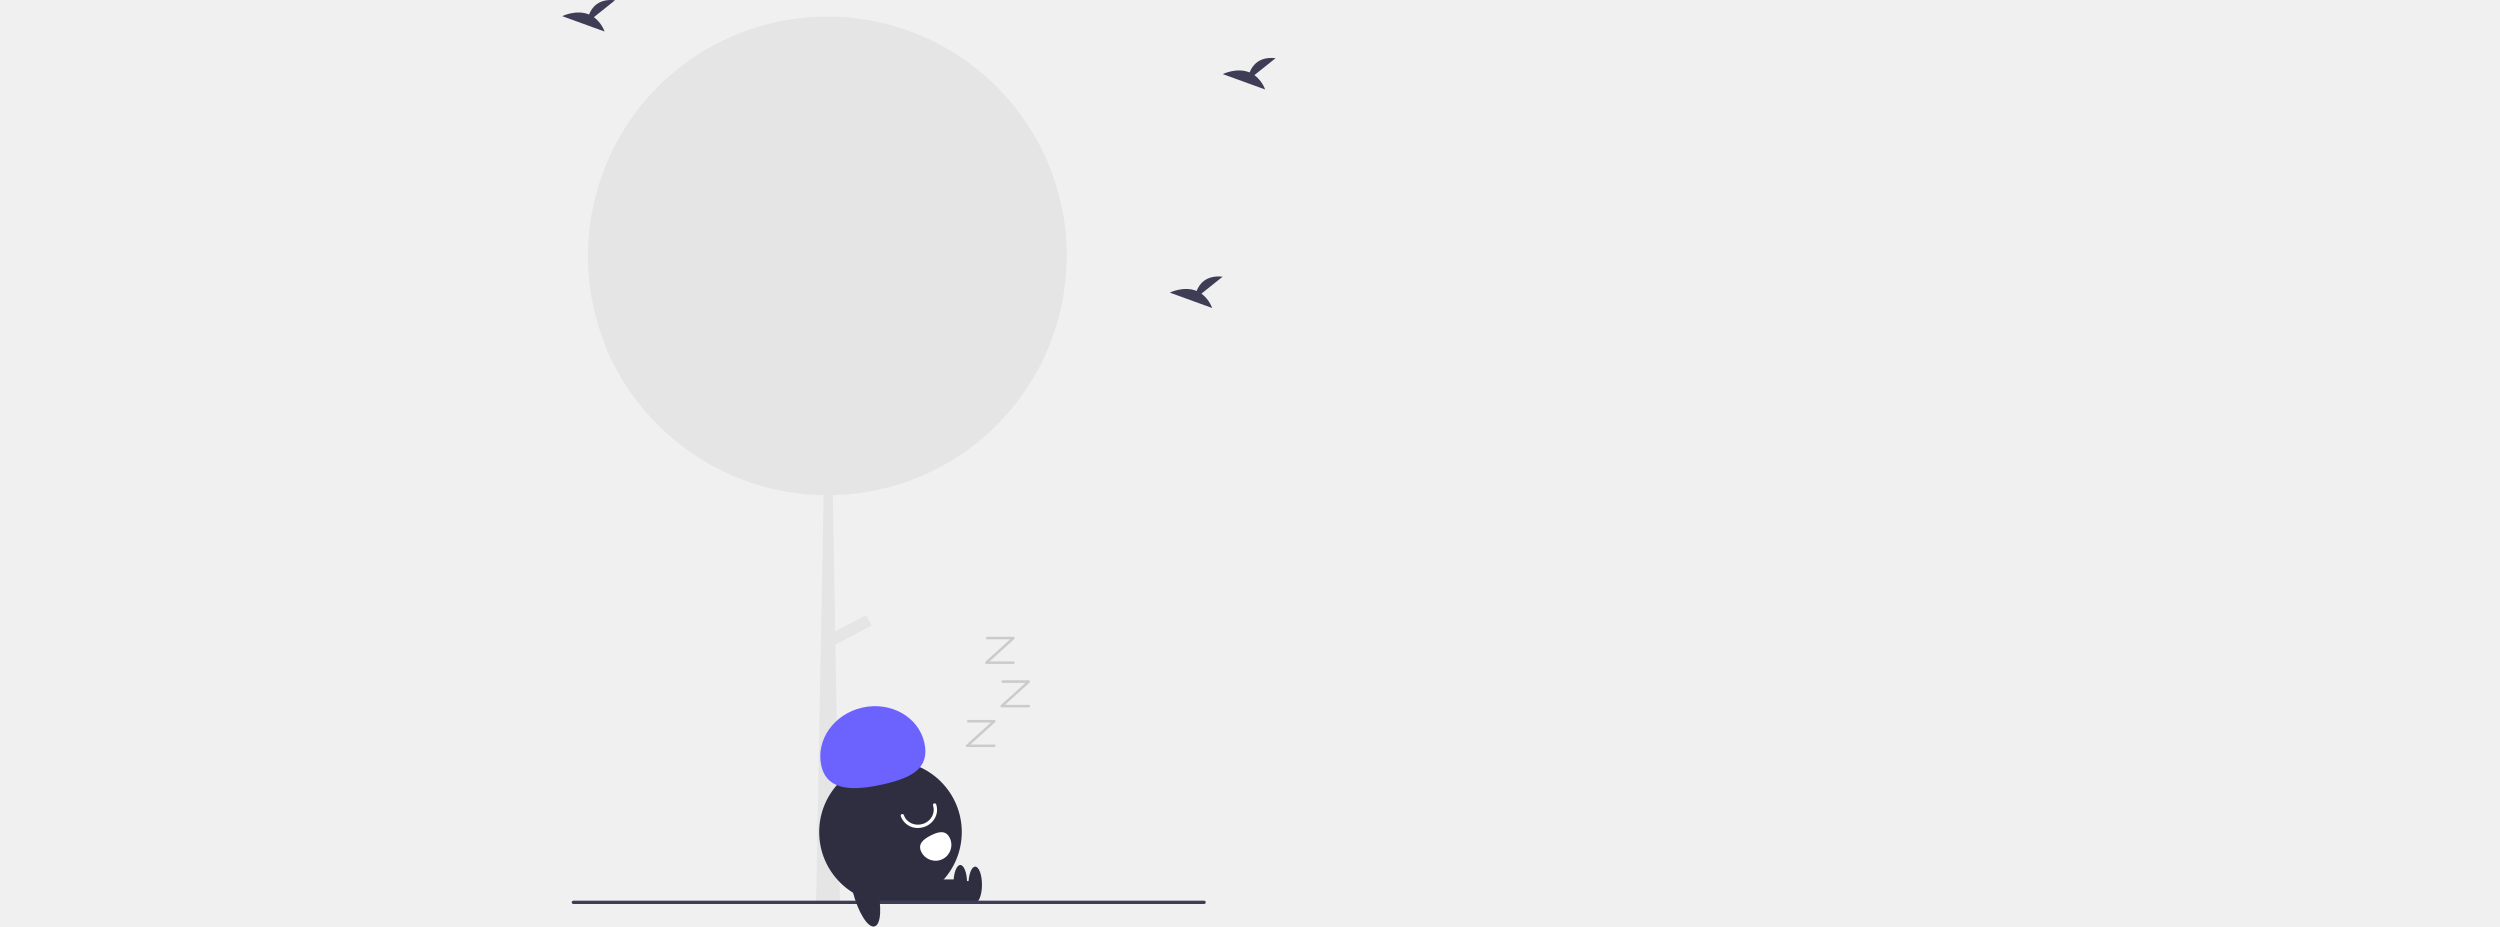
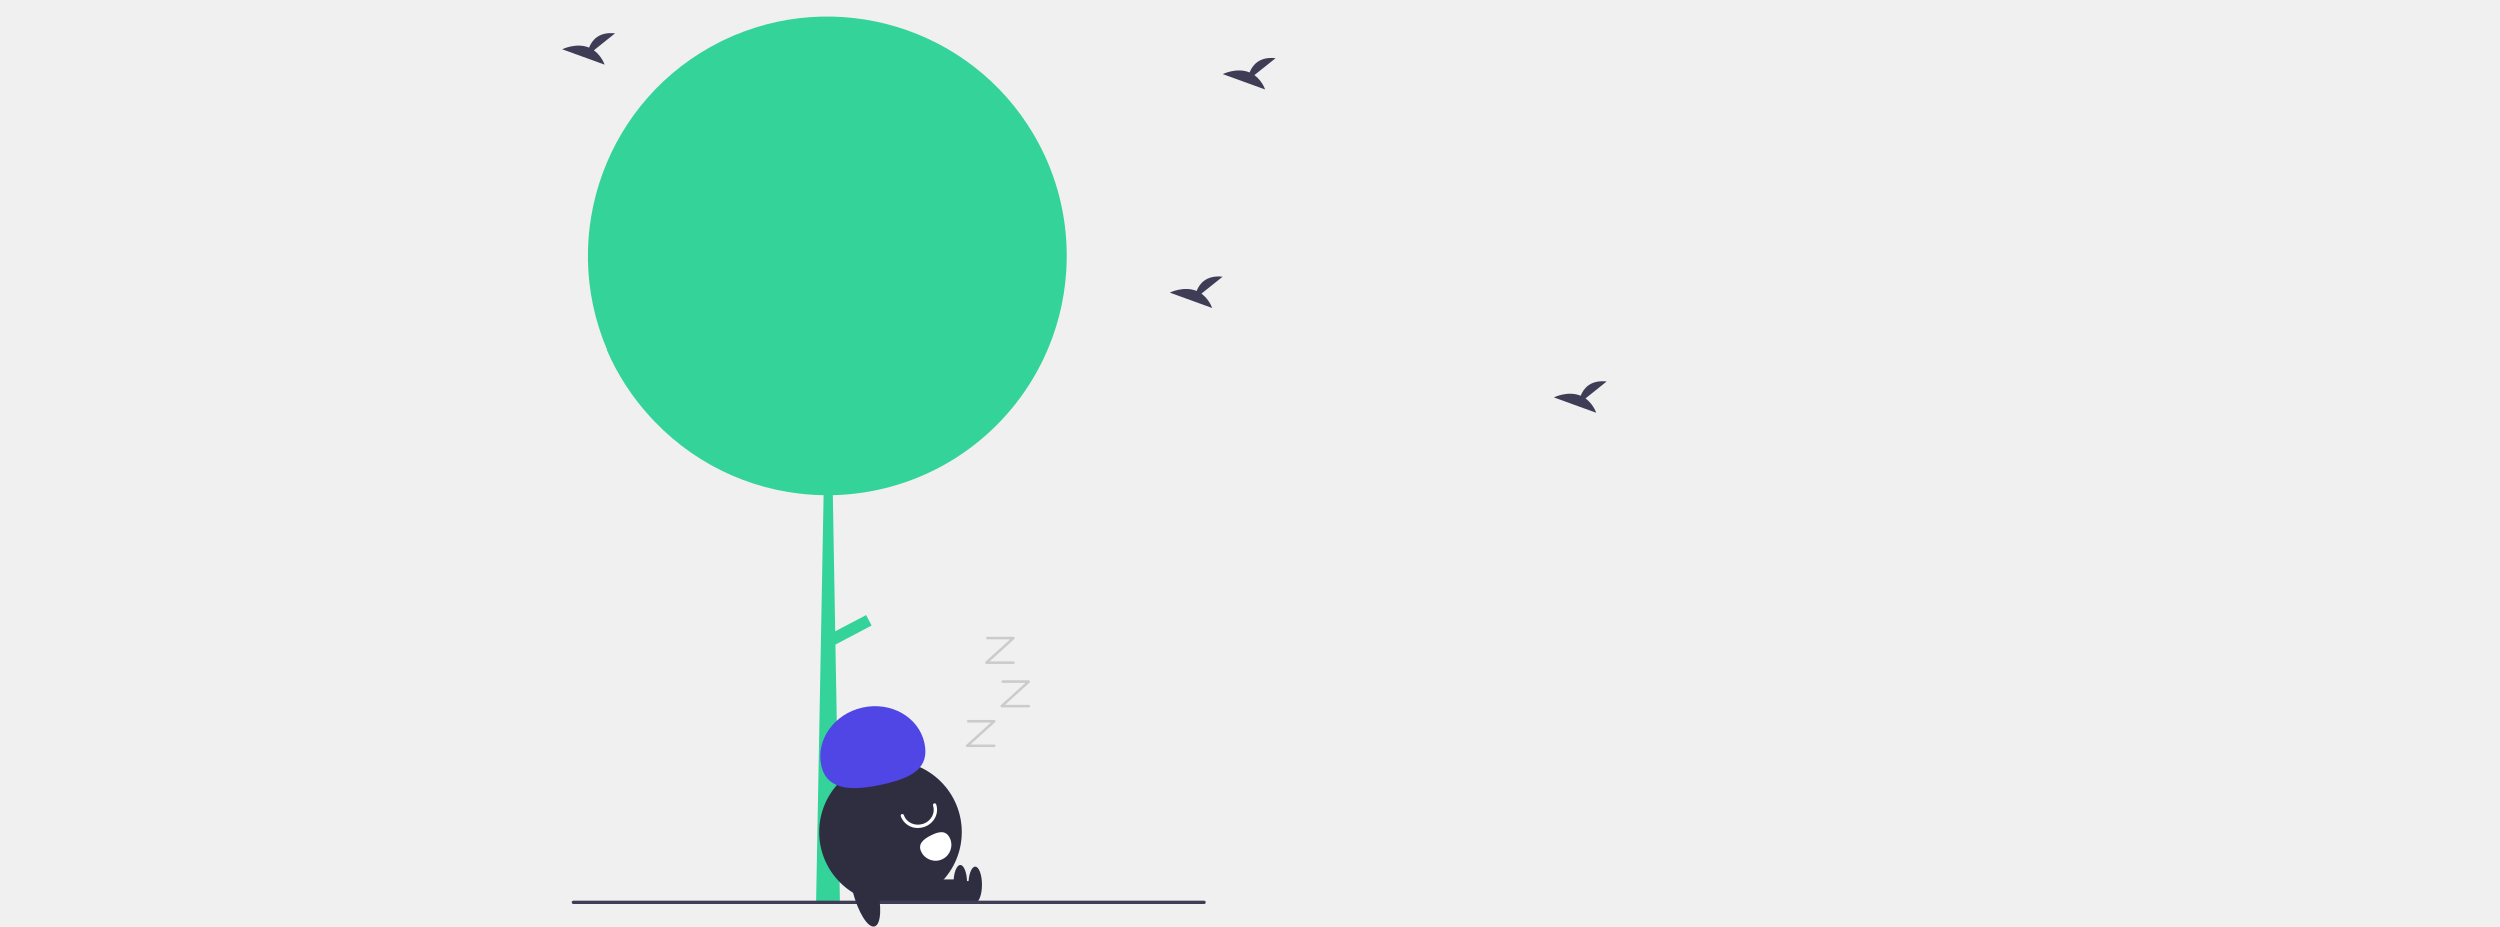
<svg xmlns="http://www.w3.org/2000/svg" id="ea5b26f1-f0f4-4874-a21c-475a225897a4" data-name="Layer 1" width="430.914" height="159.71" viewBox="200 0 430.914 559.71">
-   <path d="M689.298,324.684q0,4.785-.31,9.49a143.754,143.754,0,0,1-13.47,52.19c-.06.14-.13.27-.19.4-.36.76-.73,1.52-1.11,2.27a142.039,142.039,0,0,1-7.65,13.5,144.462,144.462,0,0,1-118.56,66.72l1.43,82.24,18.65-9.82,3.33,6.33-21.84,11.5,2.67,152.74.03,2.04-14.42,1.21.03-.05,4.54-246.18a144.175,144.175,0,0,1-102-44.38c-.91-.94-1.81-1.91-2.69-2.87-.04-.04-.07-.08-.1-.11a144.768,144.768,0,0,1-26.34-40.76c.14.16.29.31.43.47a144.642,144.642,0,0,1,68.58-186.38c.5-.25,1.01-.49,1.51-.74a144.752,144.752,0,0,1,187.53,56.93c.88,1.48,1.73,2.99,2.55,4.51A143.852,143.852,0,0,1,689.298,324.684Z" transform="translate(-384.543 -170.1452)" fill="#e5e5e5" />
+   <path d="M689.298,324.684q0,4.785-.31,9.49a143.754,143.754,0,0,1-13.47,52.19c-.06.14-.13.27-.19.4-.36.76-.73,1.52-1.11,2.27a142.039,142.039,0,0,1-7.65,13.5,144.462,144.462,0,0,1-118.56,66.72l1.43,82.24,18.65-9.82,3.33,6.33-21.84,11.5,2.67,152.74.03,2.04-14.42,1.21.03-.05,4.54-246.18a144.175,144.175,0,0,1-102-44.38c-.91-.94-1.81-1.91-2.69-2.87-.04-.04-.07-.08-.1-.11a144.768,144.768,0,0,1-26.34-40.76c.14.16.29.31.43.47a144.642,144.642,0,0,1,68.58-186.38c.5-.25,1.01-.49,1.51-.74a144.752,144.752,0,0,1,187.53,56.93c.88,1.48,1.73,2.99,2.55,4.51A143.852,143.852,0,0,1,689.298,324.684Z" transform="translate(-384.543 -170.1452)" fill="#34D399" />
  <circle cx="198.285" cy="502.618" r="43.067" fill="#2f2e41" />
  <rect x="210.603" y="532.223" width="38.584" height="13.084" fill="#2f2e41" />
  <ellipse cx="249.459" cy="534.403" rx="4.089" ry="10.903" fill="#2f2e41" />
  <rect x="201.603" y="531.223" width="38.584" height="13.084" fill="#2f2e41" />
  <ellipse cx="240.459" cy="533.403" rx="4.089" ry="10.903" fill="#2f2e41" />
-   <path d="M541.051,632.712c-3.477-15.574,7.639-31.31,24.829-35.149s33.944,5.675,37.422,21.249-7.915,21.318-25.105,25.156S544.529,648.286,541.051,632.712Z" transform="translate(-384.543 -170.1452)" fill="#6c63ff" />
+   <path d="M541.051,632.712c-3.477-15.574,7.639-31.31,24.829-35.149s33.944,5.675,37.422,21.249-7.915,21.318-25.105,25.156S544.529,648.286,541.051,632.712Z" transform="translate(-384.543 -170.1452)" fill="#4F46E5" />
  <path d="M599.38,670.311a10.751,10.751,0,0,1-10.34-7.123,1,1,0,0,1,1.896-.637c1.514,4.508,6.698,6.865,11.555,5.253a9.608,9.608,0,0,0,5.573-4.748,8.232,8.232,0,0,0,.485-6.338,1,1,0,0,1,1.896-.637,10.217,10.217,0,0,1-.592,7.868,11.624,11.624,0,0,1-6.732,5.752A11.88,11.88,0,0,1,599.38,670.311Z" transform="translate(-384.543 -170.1452)" fill="#fff" />
  <path d="M618.565,676.165a9.572,9.572,0,1,1-17.045,8.717h0l-.009-.017c-2.403-4.709.917-7.632,5.627-10.035S616.162,671.455,618.565,676.165Z" transform="translate(-384.543 -170.1452)" fill="#fff" />
  <path d="M772.276,716.219h-381a1,1,0,0,1,0-2h381a1,1,0,0,1,0,2Z" transform="translate(-384.543 -170.1452)" fill="#3f3d56" />
  <ellipse cx="567.226" cy="706.642" rx="7.501" ry="23.892" transform="translate(-543.0383 -6.10526) rotate(-14.4613)" fill="#2f2e41" />
  <path d="M645.509,621.423H629.123a.773.773,0,0,1-.519-1.345l14.9-13.495h-13.767a.773.773,0,0,1,0-1.545h15.771a.773.773,0,0,1,.519,1.346L631.128,619.878h14.381a.773.773,0,1,1,0,1.545Z" transform="translate(-384.543 -170.1452)" fill="#cbcbcb" />
  <path d="M666.373,597.469H649.987a.773.773,0,0,1-.519-1.346l14.9-13.495h-13.767a.773.773,0,0,1,0-1.545h15.771a.773.773,0,0,1,.519,1.345l-14.9,13.495h14.381a.773.773,0,1,1,0,1.545Z" transform="translate(-384.543 -170.1452)" fill="#cbcbcb" />
  <path d="M657.1,571.195H640.714a.773.773,0,0,1-.519-1.345l14.9-13.495H641.329a.773.773,0,0,1,0-1.545H657.1a.773.773,0,0,1,.519,1.346l-14.9,13.495H657.1a.773.773,0,0,1,0,1.545Z" transform="translate(-384.543 -170.1452)" fill="#cbcbcb" />
  <path d="M770.662,347.522,783.457,337.289c-9.94-1.097-14.024,4.324-15.695,8.615-7.765-3.224-16.219,1.001-16.219,1.001l25.6,9.294A19.372,19.372,0,0,0,770.662,347.522Z" transform="translate(-384.543 -170.1452)" fill="#3f3d56" />
-   <path d="M403.662,180.522,416.457,170.289c-9.94-1.097-14.024,4.324-15.695,8.615-7.765-3.224-16.219,1.001-16.219,1.001l25.6,9.294A19.372,19.372,0,0,0,403.662,180.522Z" transform="translate(-384.543 -170.1452)" fill="#3f3d56" />
+   <path d="M403.662,180.522,416.457,170.289c-9.94-1.097-14.024,4.324-15.695,8.615-7.765-3.224-16.219,1.001-16.219,1.001l25.6,9.294A19.372,19.372,0,0,0,403.662,180.522Z" transform="translate(-384.543 -150.1452)" fill="#3f3d56" />
  <path d="M802.662,215.522,815.457,205.289c-9.94-1.097-14.024,4.324-15.695,8.615-7.765-3.224-16.219,1.001-16.219,1.001l25.6,9.294A19.372,19.372,0,0,0,802.662,215.522Z" transform="translate(-384.543 -170.1452)" fill="#3f3d56" />
+   <path d="M802.662,215.522,815.457,205.289c-9.94-1.097-14.024,4.324-15.695,8.615-7.765-3.224-16.219,1.001-16.219,1.001l25.6,9.294A19.372,19.372,0,0,0,802.662,215.522Z" transform="translate(-184.543 25.14522)" fill="#3f3d56" />
</svg>
